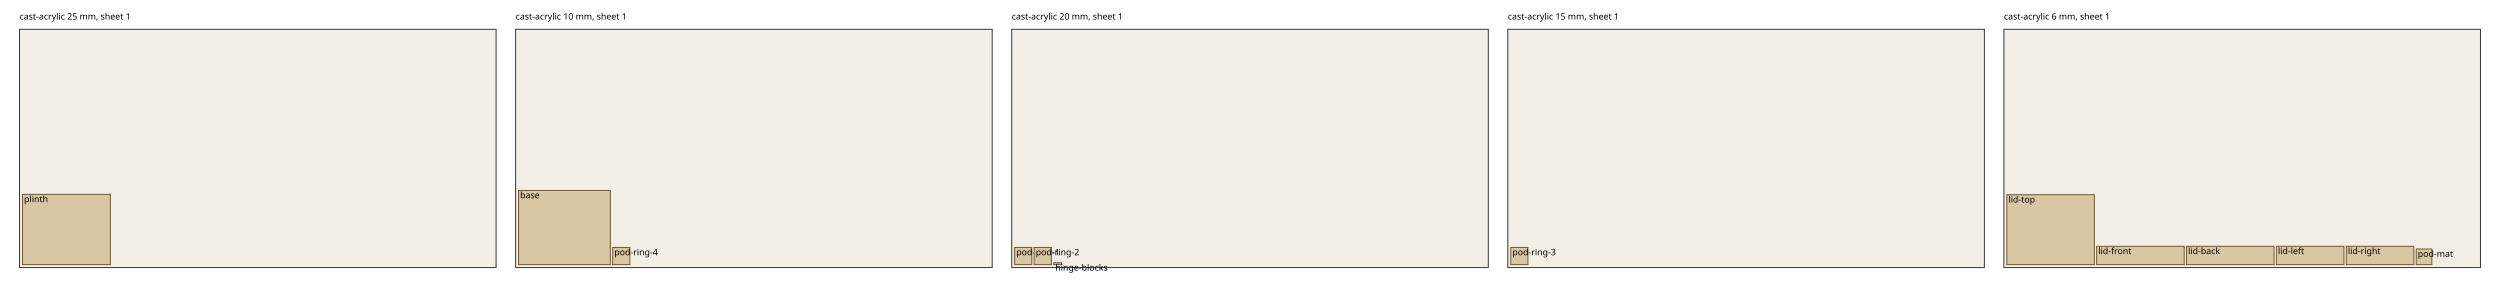
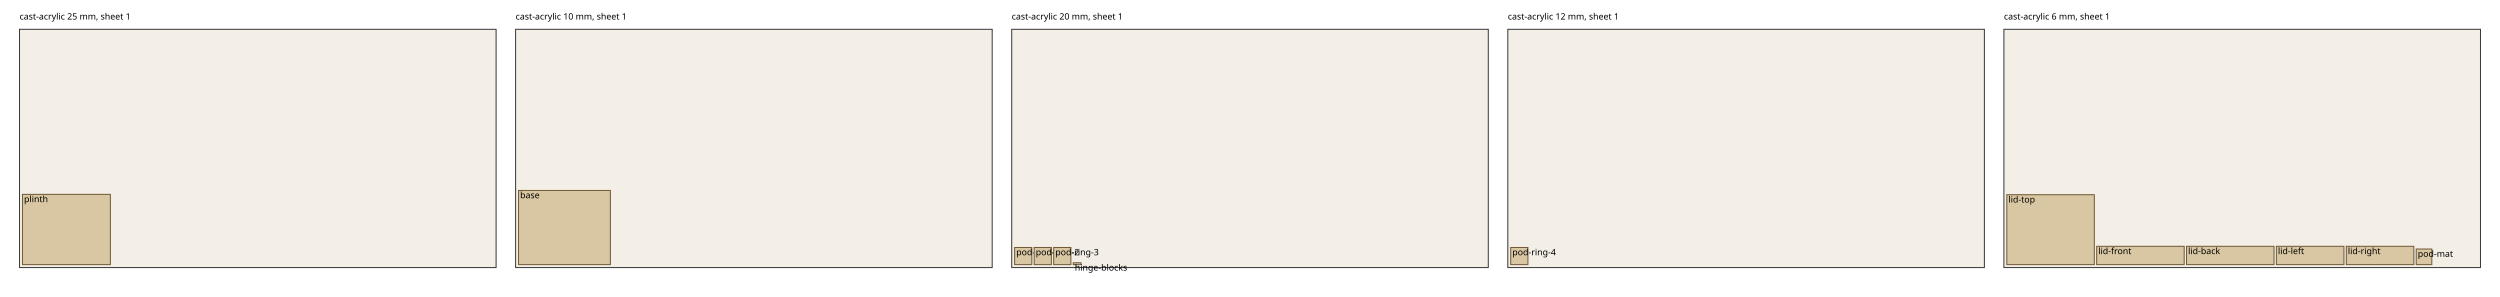
<svg xmlns="http://www.w3.org/2000/svg" width="2560" height="304" font-family="sans-serif" font-size="9">
  <rect x="20.0" y="30" width="488.0" height="244.0" fill="#f4efe6" stroke="#333" />
  <text x="20.0" y="20">cast-acrylic 25 mm, sheet 1</text>
  <rect x="23.0" y="199.0" width="90.0" height="72.0" fill="#d9c7a3" stroke="#6b5532" />
  <text x="24.6" y="207.0">plinth</text>
  <rect x="528.0" y="30" width="488.0" height="244.0" fill="#f4efe6" stroke="#333" />
  <text x="528.0" y="20">cast-acrylic 10 mm, sheet 1</text>
  <rect x="531.0" y="195.0" width="94.0" height="76.0" fill="#d9c7a3" stroke="#6b5532" />
  <text x="532.6" y="203.0">base</text>
-   <rect x="627.4" y="253.4" width="17.6" height="17.6" fill="#d9c7a3" stroke="#6b5532" />
-   <text x="629.0" y="261.4">pod-ring-4</text>
  <rect x="1036.0" y="30" width="488.0" height="244.0" fill="#f4efe6" stroke="#333" />
  <text x="1036.0" y="20">cast-acrylic 20 mm, sheet 1</text>
  <rect x="1039.0" y="253.4" width="17.6" height="17.6" fill="#d9c7a3" stroke="#6b5532" />
  <text x="1040.6" y="261.4">pod-ring-1</text>
  <rect x="1059.0" y="253.4" width="17.6" height="17.6" fill="#d9c7a3" stroke="#6b5532" />
  <text x="1060.6" y="261.4">pod-ring-2</text>
-   <rect x="1079.0" y="269.1" width="8.0" height="1.9" fill="#d9c7a3" stroke="#6b5532" />
-   <text x="1080.6" y="277.1">hinge-blocks</text>
+   <rect x="1079.0" y="253.4" width="17.6" height="17.6" fill="#d9c7a3" stroke="#6b5532" />
+   <text x="1080.6" y="261.4">pod-ring-3</text>
+   <rect x="1099.0" y="269.1" width="8.0" height="1.9" fill="#d9c7a3" stroke="#6b5532" />
+   <text x="1100.6" y="277.1">hinge-blocks</text>
  <rect x="1544.0" y="30" width="488.0" height="244.0" fill="#f4efe6" stroke="#333" />
-   <text x="1544.0" y="20">cast-acrylic 15 mm, sheet 1</text>
+   <text x="1544.0" y="20">cast-acrylic 12 mm, sheet 1</text>
  <rect x="1547.0" y="253.4" width="17.6" height="17.6" fill="#d9c7a3" stroke="#6b5532" />
-   <text x="1548.6" y="261.4">pod-ring-3</text>
+   <text x="1548.6" y="261.4">pod-ring-4</text>
  <rect x="2052.0" y="30" width="488.0" height="244.0" fill="#f4efe6" stroke="#333" />
  <text x="2052.0" y="20">cast-acrylic 6 mm, sheet 1</text>
  <rect x="2055.0" y="199.4" width="89.6" height="71.6" fill="#d9c7a3" stroke="#6b5532" />
  <text x="2056.6" y="207.4">lid-top</text>
  <rect x="2147.0" y="252.2" width="89.6" height="18.8" fill="#d9c7a3" stroke="#6b5532" />
  <text x="2148.6" y="260.2">lid-front</text>
  <rect x="2239.0" y="252.2" width="89.6" height="18.8" fill="#d9c7a3" stroke="#6b5532" />
  <text x="2240.6" y="260.2">lid-back</text>
  <rect x="2331.0" y="252.2" width="69.2" height="18.8" fill="#d9c7a3" stroke="#6b5532" />
  <text x="2332.6" y="260.2">lid-left</text>
  <rect x="2402.6" y="252.2" width="69.2" height="18.8" fill="#d9c7a3" stroke="#6b5532" />
  <text x="2404.2" y="260.2">lid-right</text>
  <rect x="2474.2" y="255.0" width="16.0" height="16.0" fill="#d9c7a3" stroke="#6b5532" />
  <text x="2475.8" y="263.0">pod-mat</text>
</svg>
